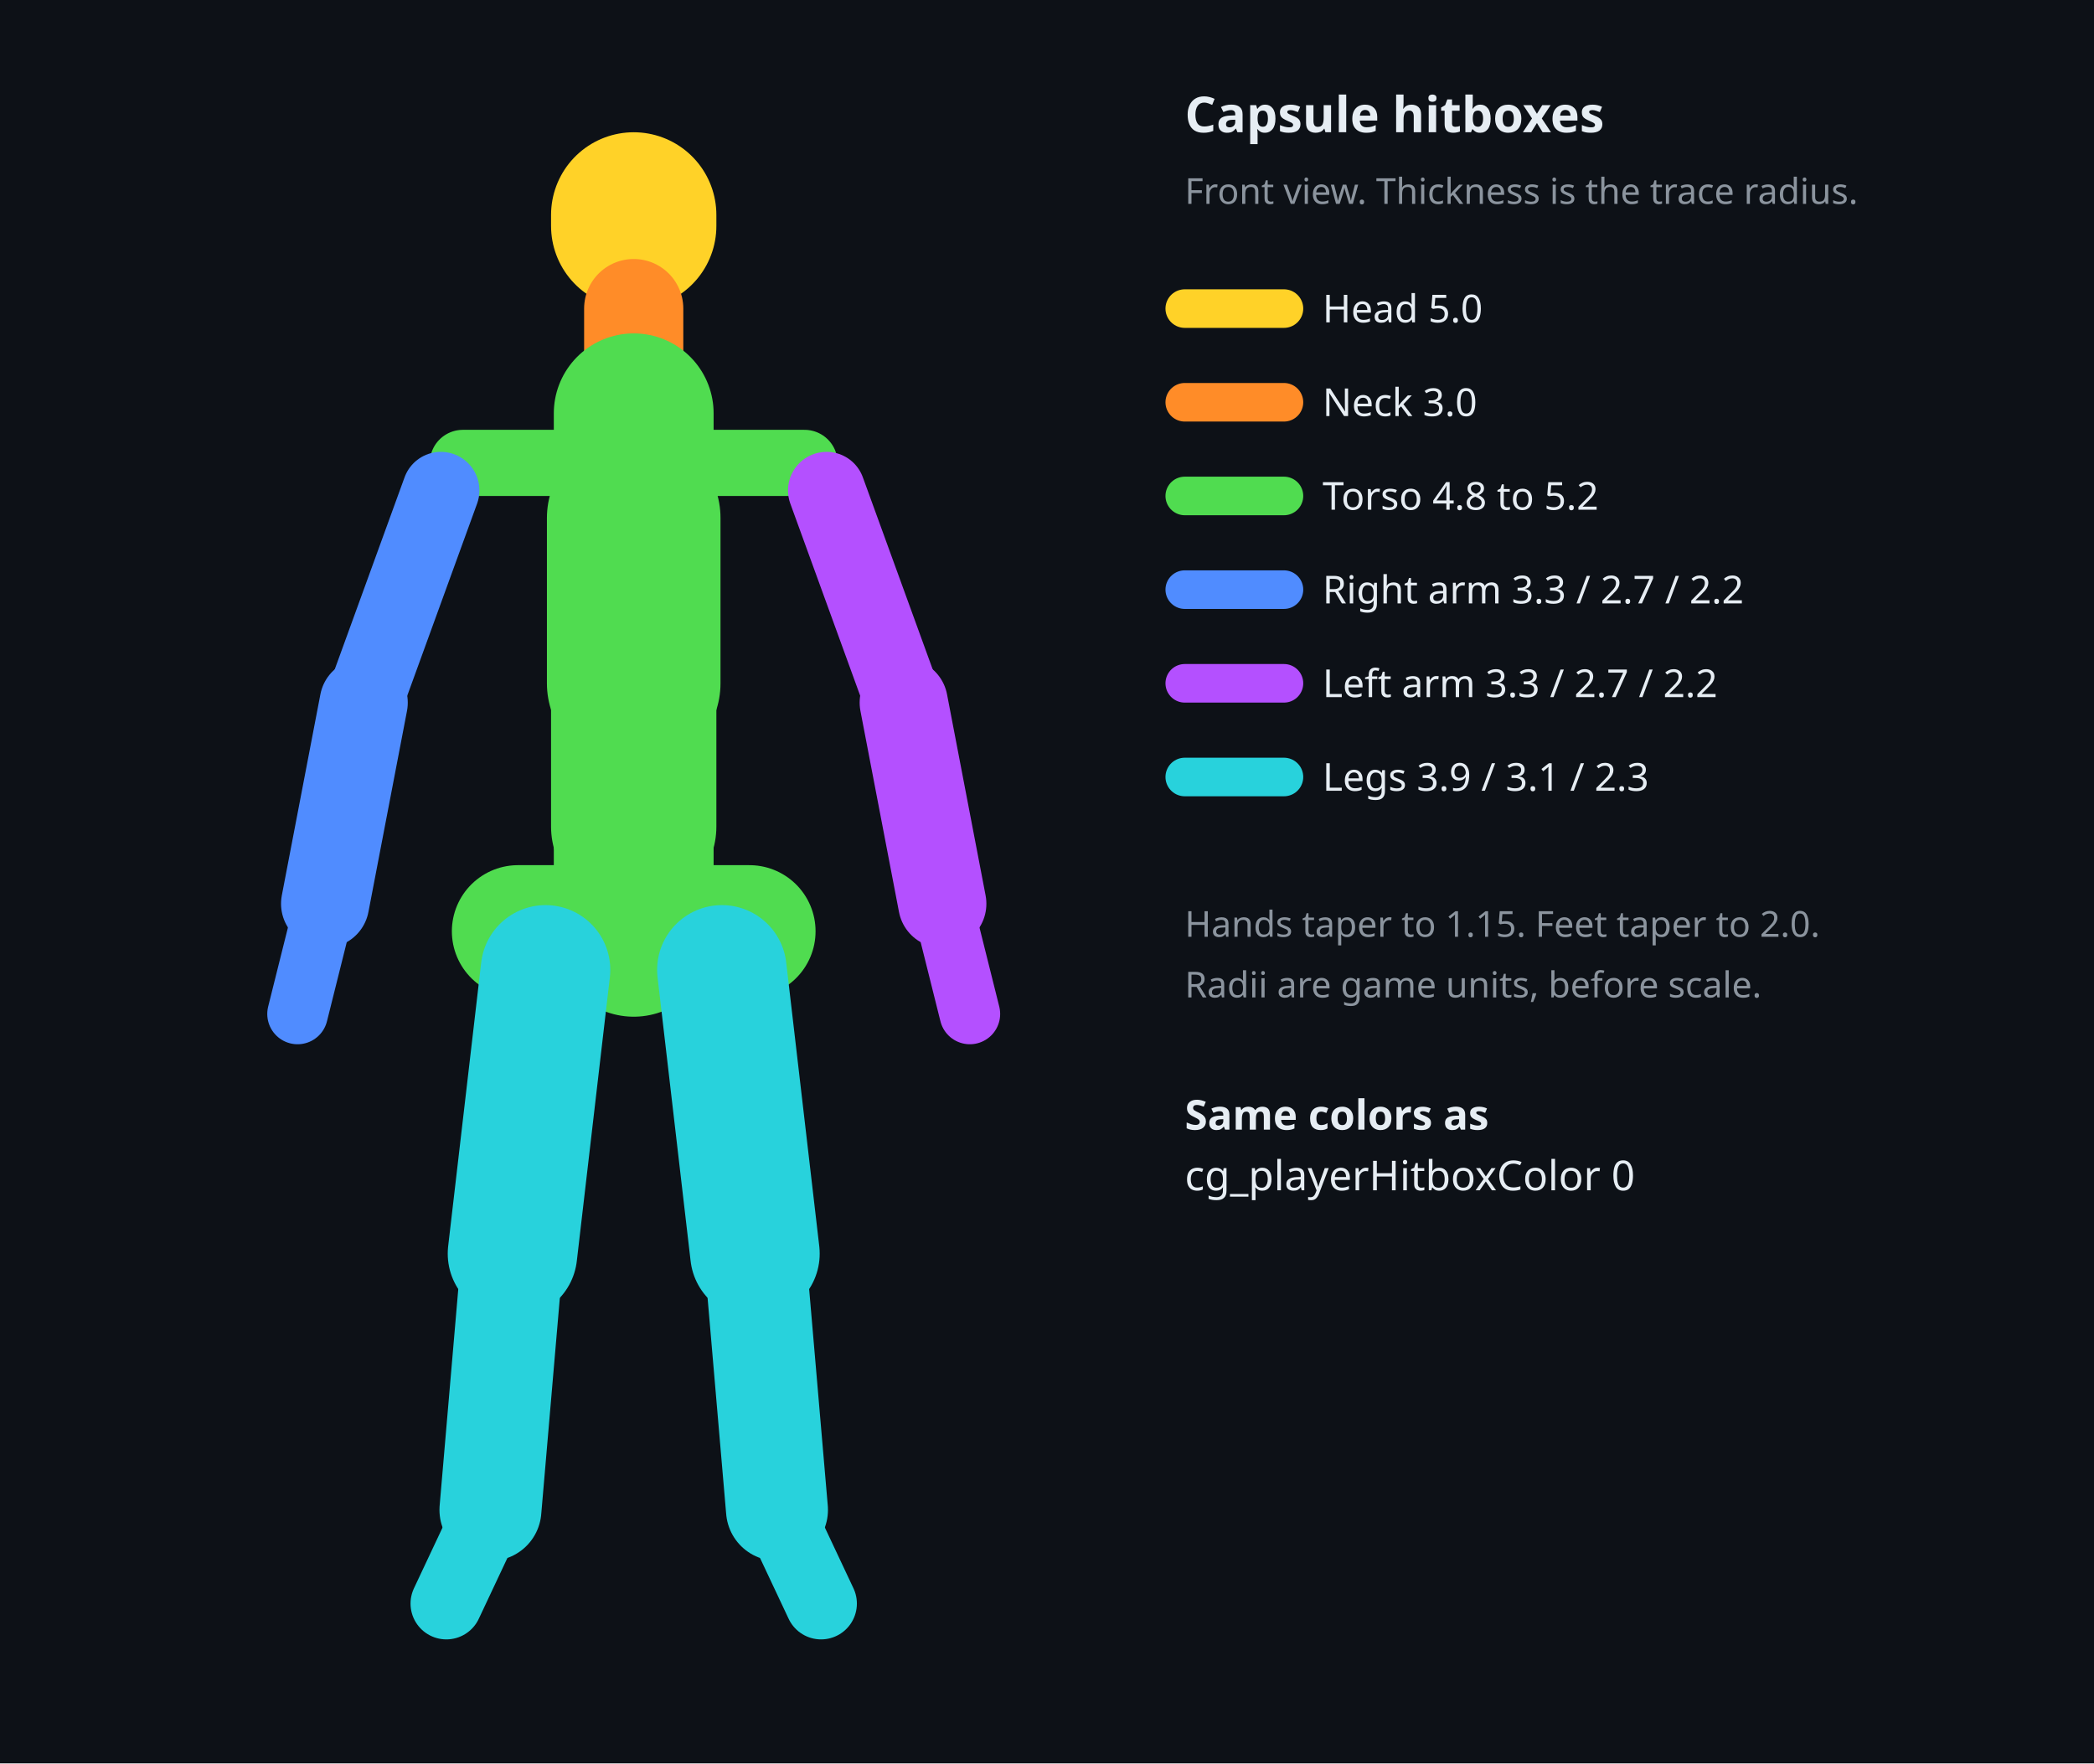
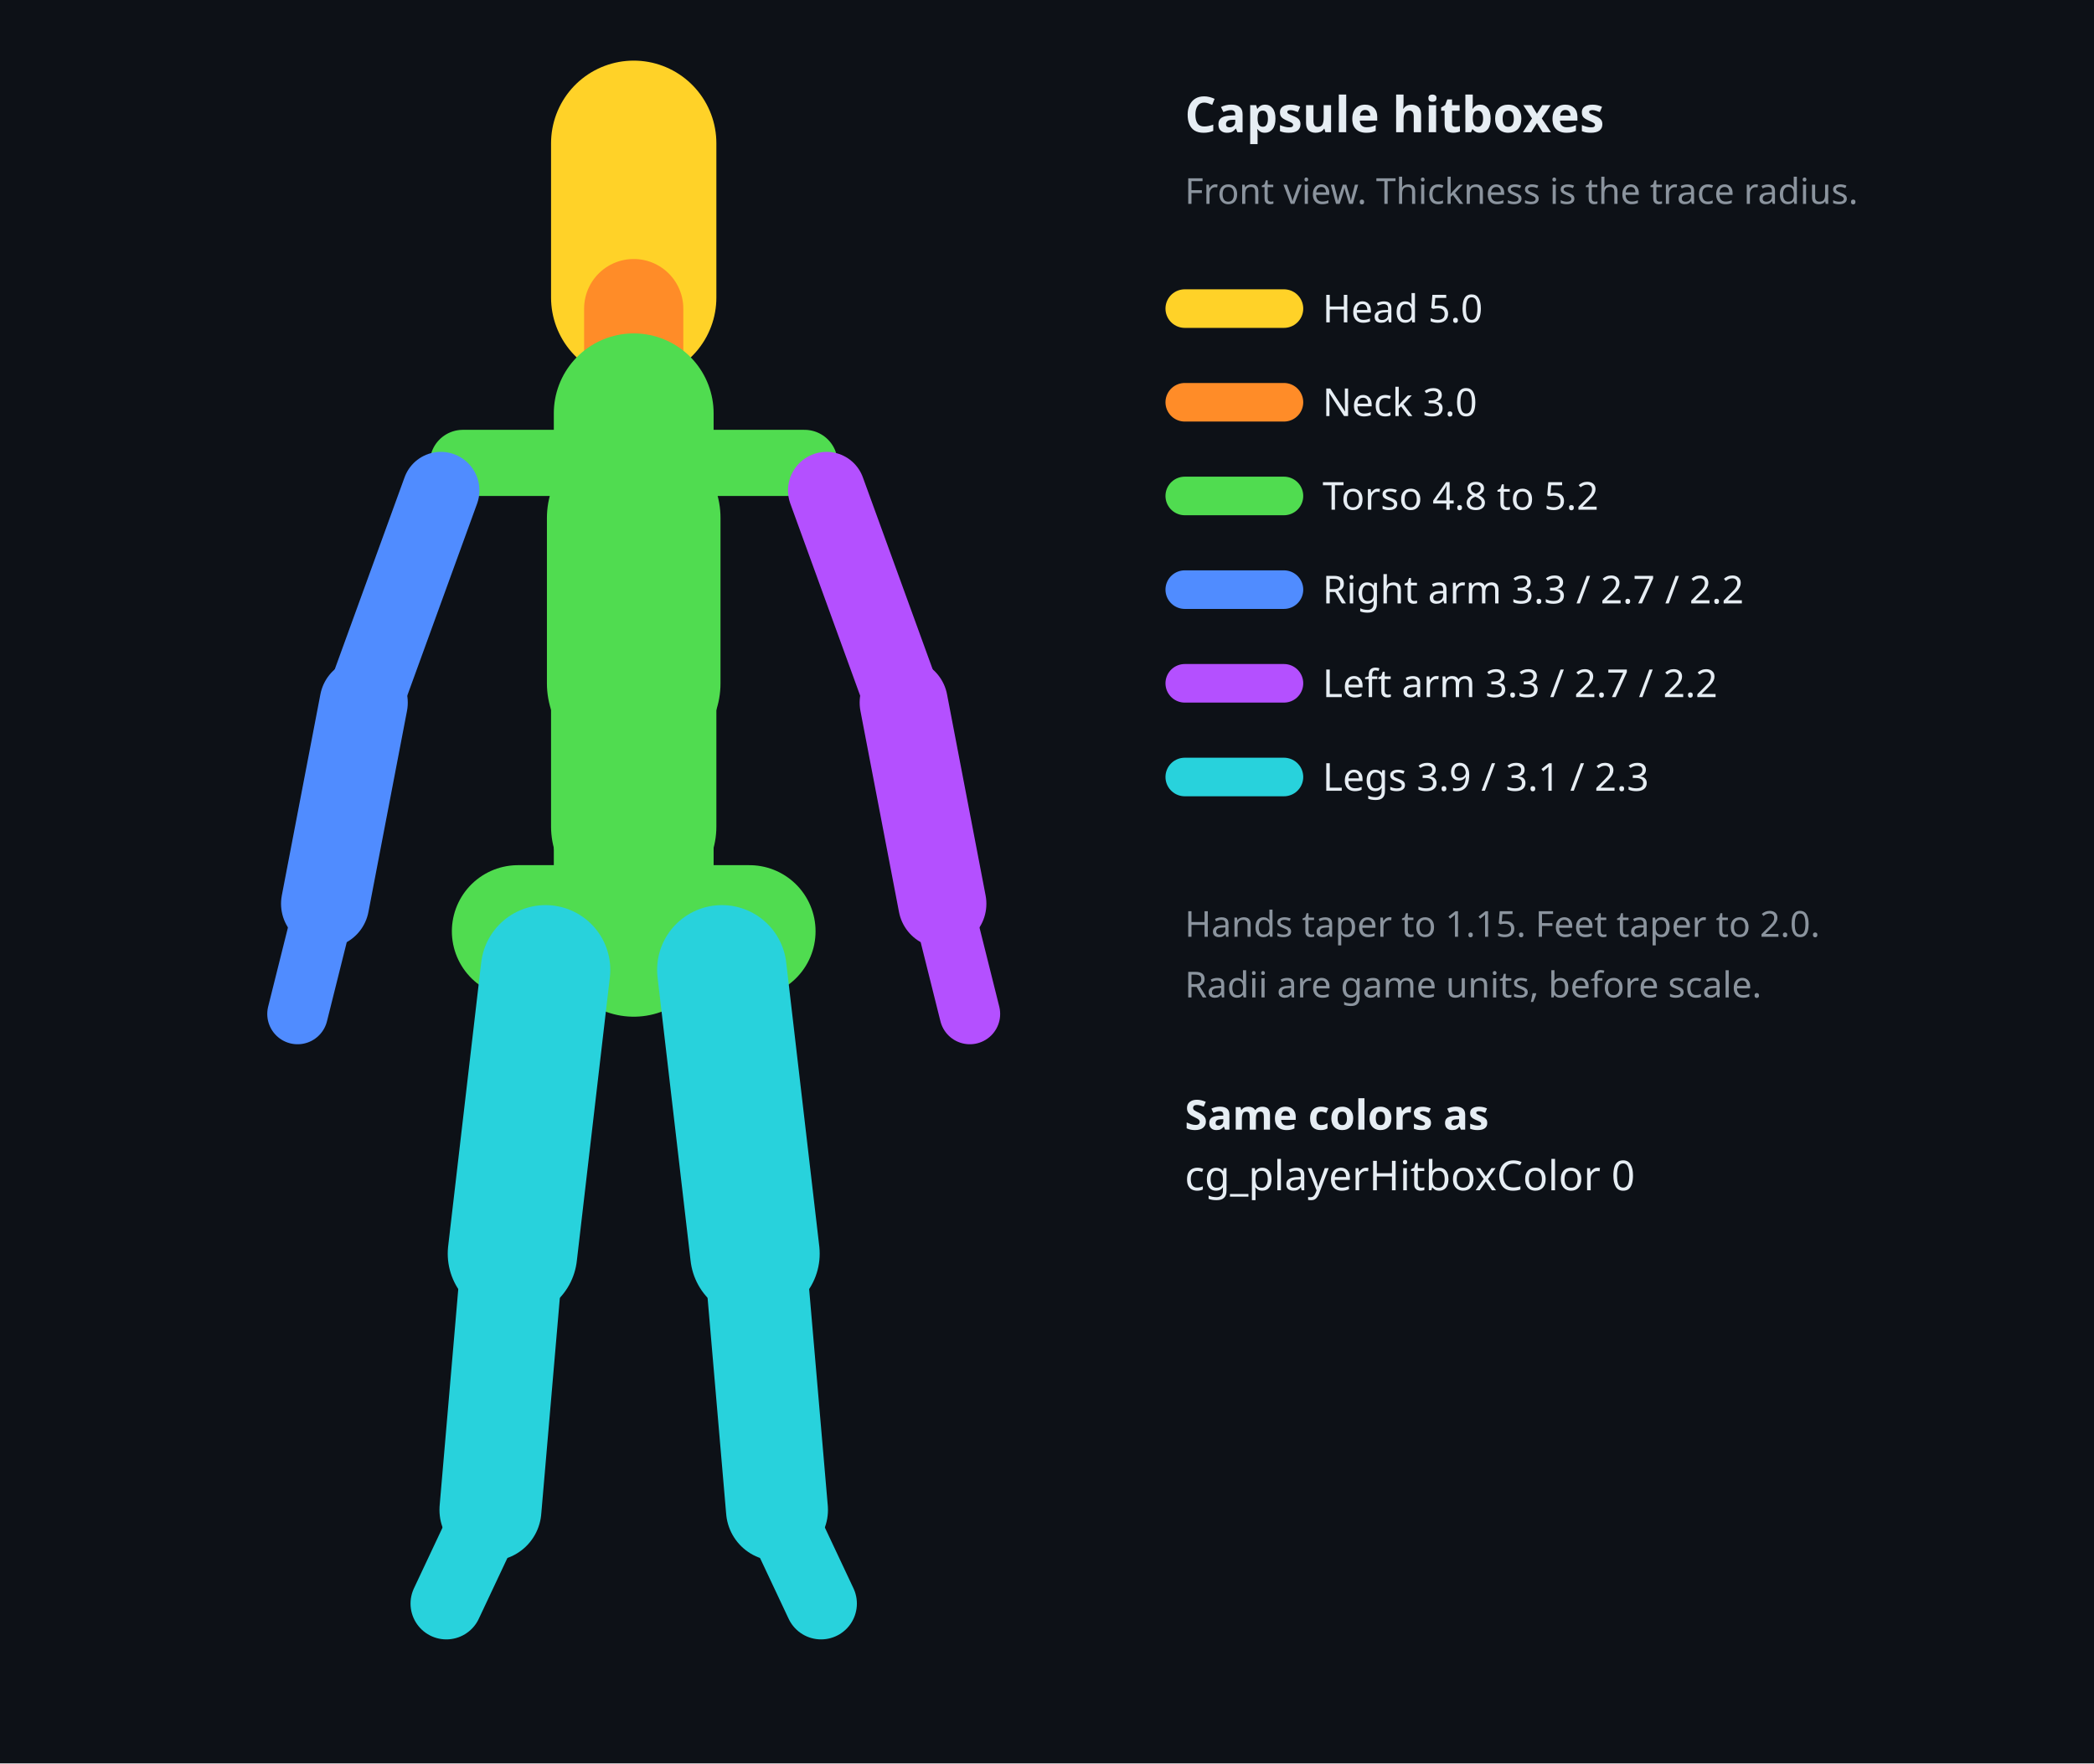
<svg xmlns="http://www.w3.org/2000/svg" width="760" height="640" viewBox="0 0 760 640">
  <rect width="760" height="640" fill="#0d1117" />
  <g fill="none" stroke-linecap="round">
-     <line x1="230" y1="78" x2="230" y2="82" stroke="#ffd228" stroke-width="60" />
+     <line x1="230" y1="52" x2="230" y2="108" stroke="#ffd228" stroke-width="60" />
    <line x1="230" y1="112" x2="230" y2="142" stroke="#ff8c28" stroke-width="36" />
    <line x1="230" y1="150" x2="230" y2="198" stroke="#50dc50" stroke-width="58" />
    <line x1="230" y1="188" x2="230" y2="248" stroke="#50dc50" stroke-width="63" />
    <line x1="230" y1="236" x2="230" y2="300" stroke="#50dc50" stroke-width="60" />
    <line x1="230" y1="292" x2="230" y2="340" stroke="#50dc50" stroke-width="58" />
    <line x1="168" y1="168" x2="292" y2="168" stroke="#50dc50" stroke-width="24" />
    <line x1="188" y1="338" x2="272" y2="338" stroke="#50dc50" stroke-width="48" />
    <line x1="160" y1="178" x2="132" y2="255" stroke="#508cff" stroke-width="28" />
    <line x1="132" y1="255" x2="118" y2="328" stroke="#508cff" stroke-width="32" />
    <line x1="118" y1="328" x2="108" y2="368" stroke="#508cff" stroke-width="22" />
    <line x1="300" y1="178" x2="328" y2="255" stroke="#b450ff" stroke-width="28" />
    <line x1="328" y1="255" x2="342" y2="328" stroke="#b450ff" stroke-width="32" />
    <line x1="342" y1="328" x2="352" y2="368" stroke="#b450ff" stroke-width="22" />
    <line x1="198" y1="352" x2="186" y2="455" stroke="#28d2dc" stroke-width="47" />
    <line x1="186" y1="455" x2="178" y2="548" stroke="#28d2dc" stroke-width="37" />
    <line x1="178" y1="548" x2="162" y2="582" stroke="#28d2dc" stroke-width="26" />
    <line x1="262" y1="352" x2="274" y2="455" stroke="#28d2dc" stroke-width="47" />
    <line x1="274" y1="455" x2="282" y2="548" stroke="#28d2dc" stroke-width="37" />
    <line x1="282" y1="548" x2="298" y2="582" stroke="#28d2dc" stroke-width="26" />
  </g>
  <g font-family="Segoe UI, sans-serif" font-size="15">
    <text x="430" y="48" fill="#e6edf3" font-size="18" font-weight="600">Capsule hitboxes</text>
    <text x="430" y="74" fill="#8b949e" font-size="13">Front view. Thickness is the trace radius.</text>
    <g font-size="14">
      <line x1="430" y1="112" x2="466" y2="112" stroke="#ffd228" stroke-width="14" stroke-linecap="round" />
      <text x="480" y="117" fill="#e6edf3">Head  5.0</text>
      <line x1="430" y1="146" x2="466" y2="146" stroke="#ff8c28" stroke-width="14" stroke-linecap="round" />
      <text x="480" y="151" fill="#e6edf3">Neck  3.0</text>
      <line x1="430" y1="180" x2="466" y2="180" stroke="#50dc50" stroke-width="14" stroke-linecap="round" />
      <text x="480" y="185" fill="#e6edf3">Torso  4.8 to 5.2</text>
      <line x1="430" y1="214" x2="466" y2="214" stroke="#508cff" stroke-width="14" stroke-linecap="round" />
      <text x="480" y="219" fill="#e6edf3">Right arm  3.3 / 2.7 / 2.2</text>
      <line x1="430" y1="248" x2="466" y2="248" stroke="#b450ff" stroke-width="14" stroke-linecap="round" />
      <text x="480" y="253" fill="#e6edf3">Left arm  3.3 / 2.7 / 2.2</text>
      <line x1="430" y1="282" x2="466" y2="282" stroke="#28d2dc" stroke-width="14" stroke-linecap="round" />
      <text x="480" y="287" fill="#e6edf3">Legs  3.9 / 3.1 / 2.3</text>
    </g>
    <text x="430" y="340" fill="#8b949e" font-size="13">Hands taper to 1.15. Feet taper to 2.0.</text>
    <text x="430" y="362" fill="#8b949e" font-size="13">Radii are game units, before scale.</text>
    <text x="430" y="410" fill="#e6edf3" font-size="15" font-weight="600">Same colors as</text>
    <text x="430" y="432" fill="#e6edf3" font-size="15">cg_playerHitboxColor 0</text>
  </g>
</svg>
